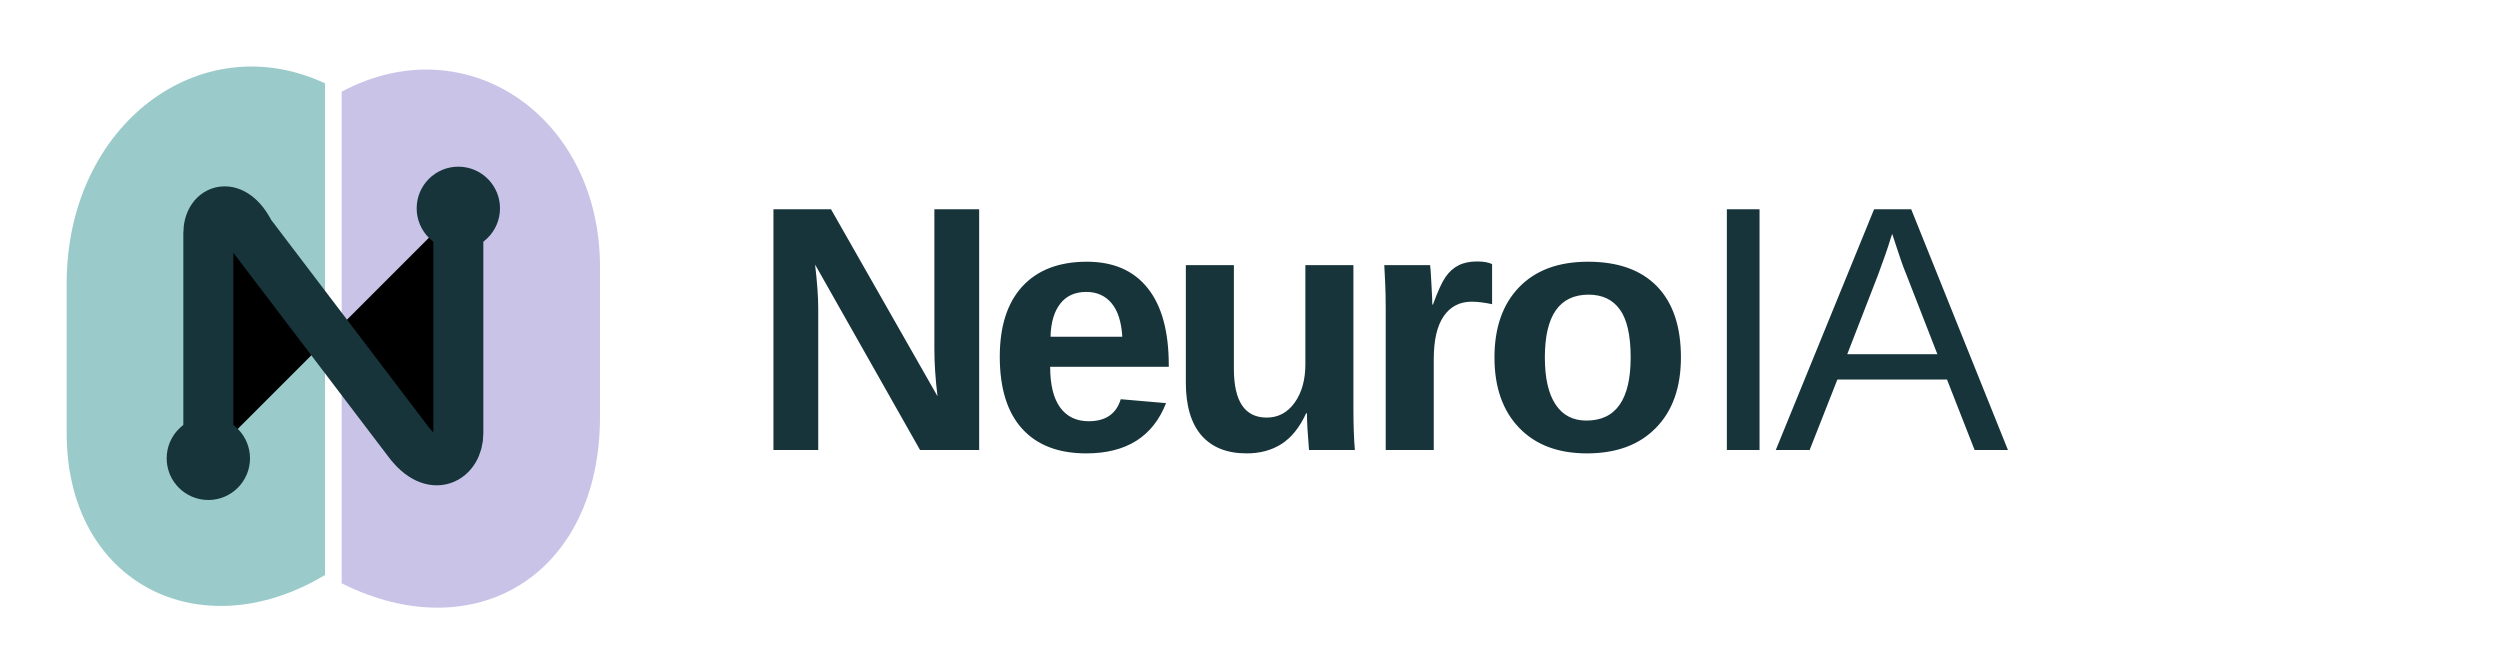
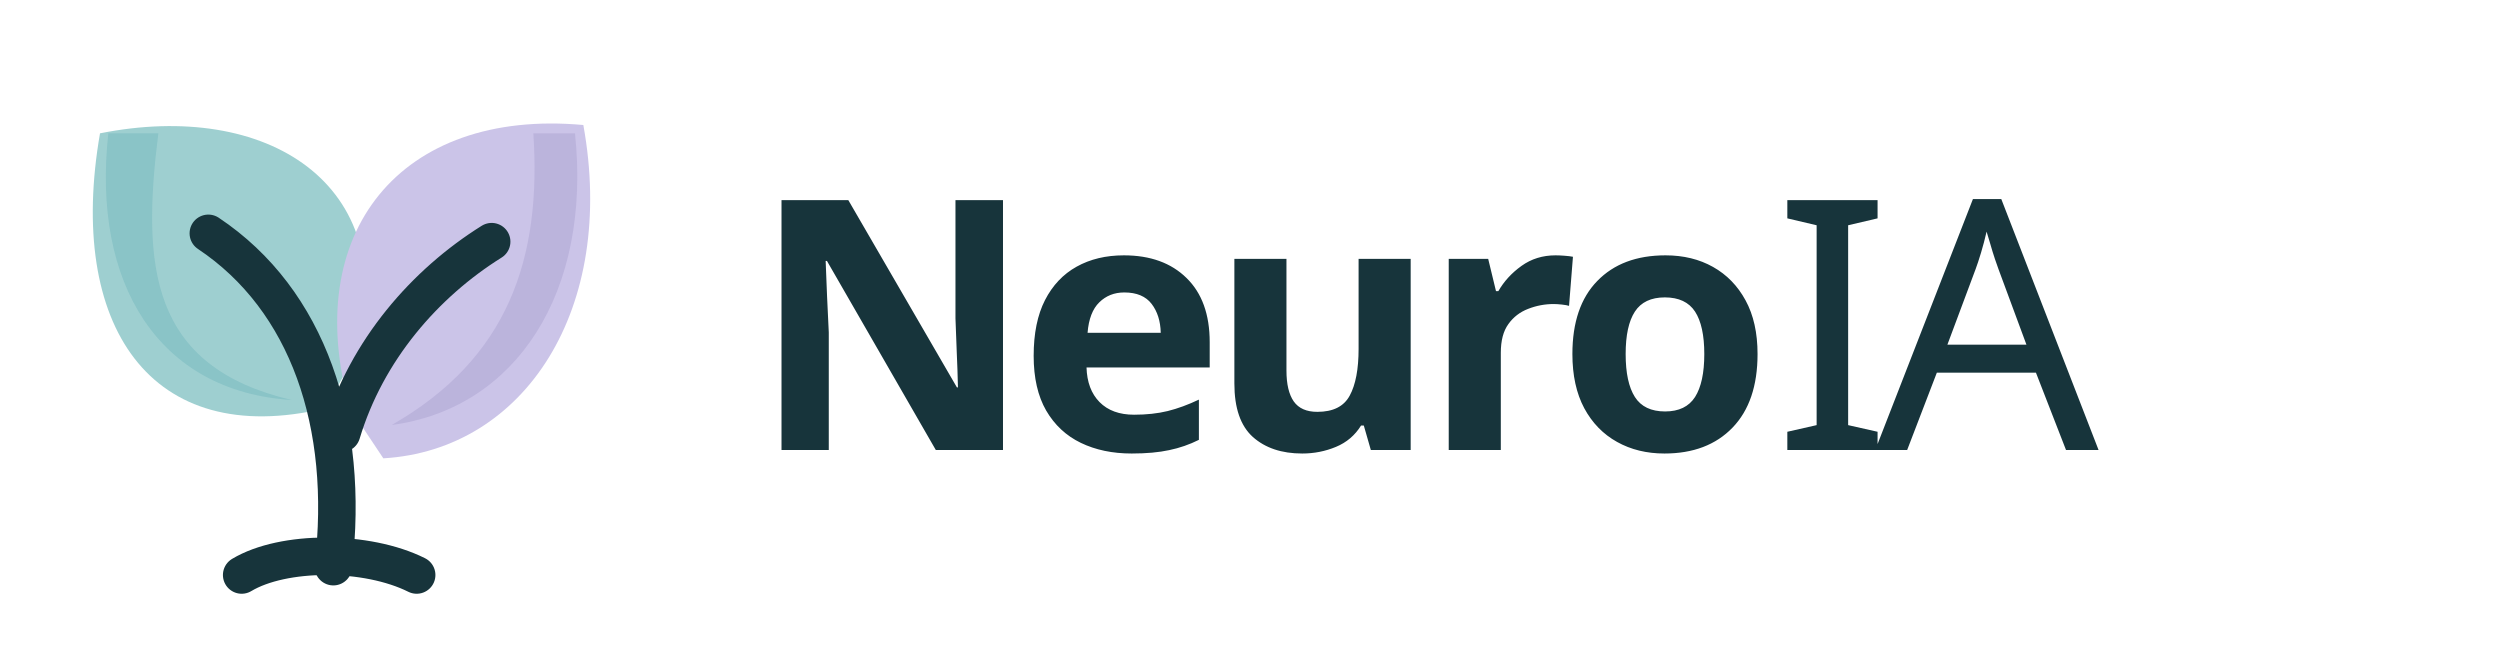
- <svg xmlns="http://www.w3.org/2000/svg" viewBox="0 0 300 80" role="img" aria-label="NeuroIA">
-   <path d="M39 10C24 3 8 15 8 34V52C8 70 24 78 39 69Z" fill="#9acbca" />
-   <path d="M41 11C56 3 72 14 72 32V50C72 69 57 78 41 70Z" fill="#c9c3e7" />
-   <path d="M25 55V28C25 25 28 24 30 28L49 53C52 57 55 55 55 52V25" stroke="#17343b" stroke-width="6" stroke-linecap="round" stroke-linejoin="round" />
-   <circle cx="25" cy="55" r="5" fill="#17343b" />
-   <circle cx="55" cy="25" r="5" fill="#17343b" />
-   <text x="90" y="54" fill="#17343b" font-family="Arial, sans-serif" font-size="42" font-weight="700" letter-spacing="-2">Neuro<tspan font-weight="400">IA</tspan>
+ <svg xmlns="http://www.w3.org/2000/svg" viewBox="0 0 300 80" fill="none" role="img" aria-label="NeuroIA">
+   <path d="M39 49C18 54 8 39 12 16C32 12 48 22 43 42Z" fill="#9ecfd0" />
+   <path d="M42 49C36 28 48 13 70 15C74 37 63 54 46 55Z" fill="#cbc4e8" />
+   <path d="M13 16C11 34 19 47 35 48C18 44 17 32 19 16Z" fill="#73b7bd" fill-opacity=".45" />
+   <path d="M69 16C71 35 62 49 47 51C61 43 65 31 64 16Z" fill="#aaa0ce" fill-opacity=".45" />
+   <path d="M40 68C42 51 37 36 25 28M41 52C44 42 51 34 59 29" stroke="#17343b" stroke-width="4.5" stroke-linecap="round" stroke-linejoin="round" />
+   <path d="M29 69C34 66 44 66 50 69" stroke="#17343b" stroke-width="4.5" stroke-linecap="round" />
+   <text x="90" y="54" fill="#17343b" font-family="DM Sans, system-ui, sans-serif" font-size="42" font-weight="600" letter-spacing="-2">Neuro<tspan font-weight="400">IA</tspan>
  </text>
</svg>
